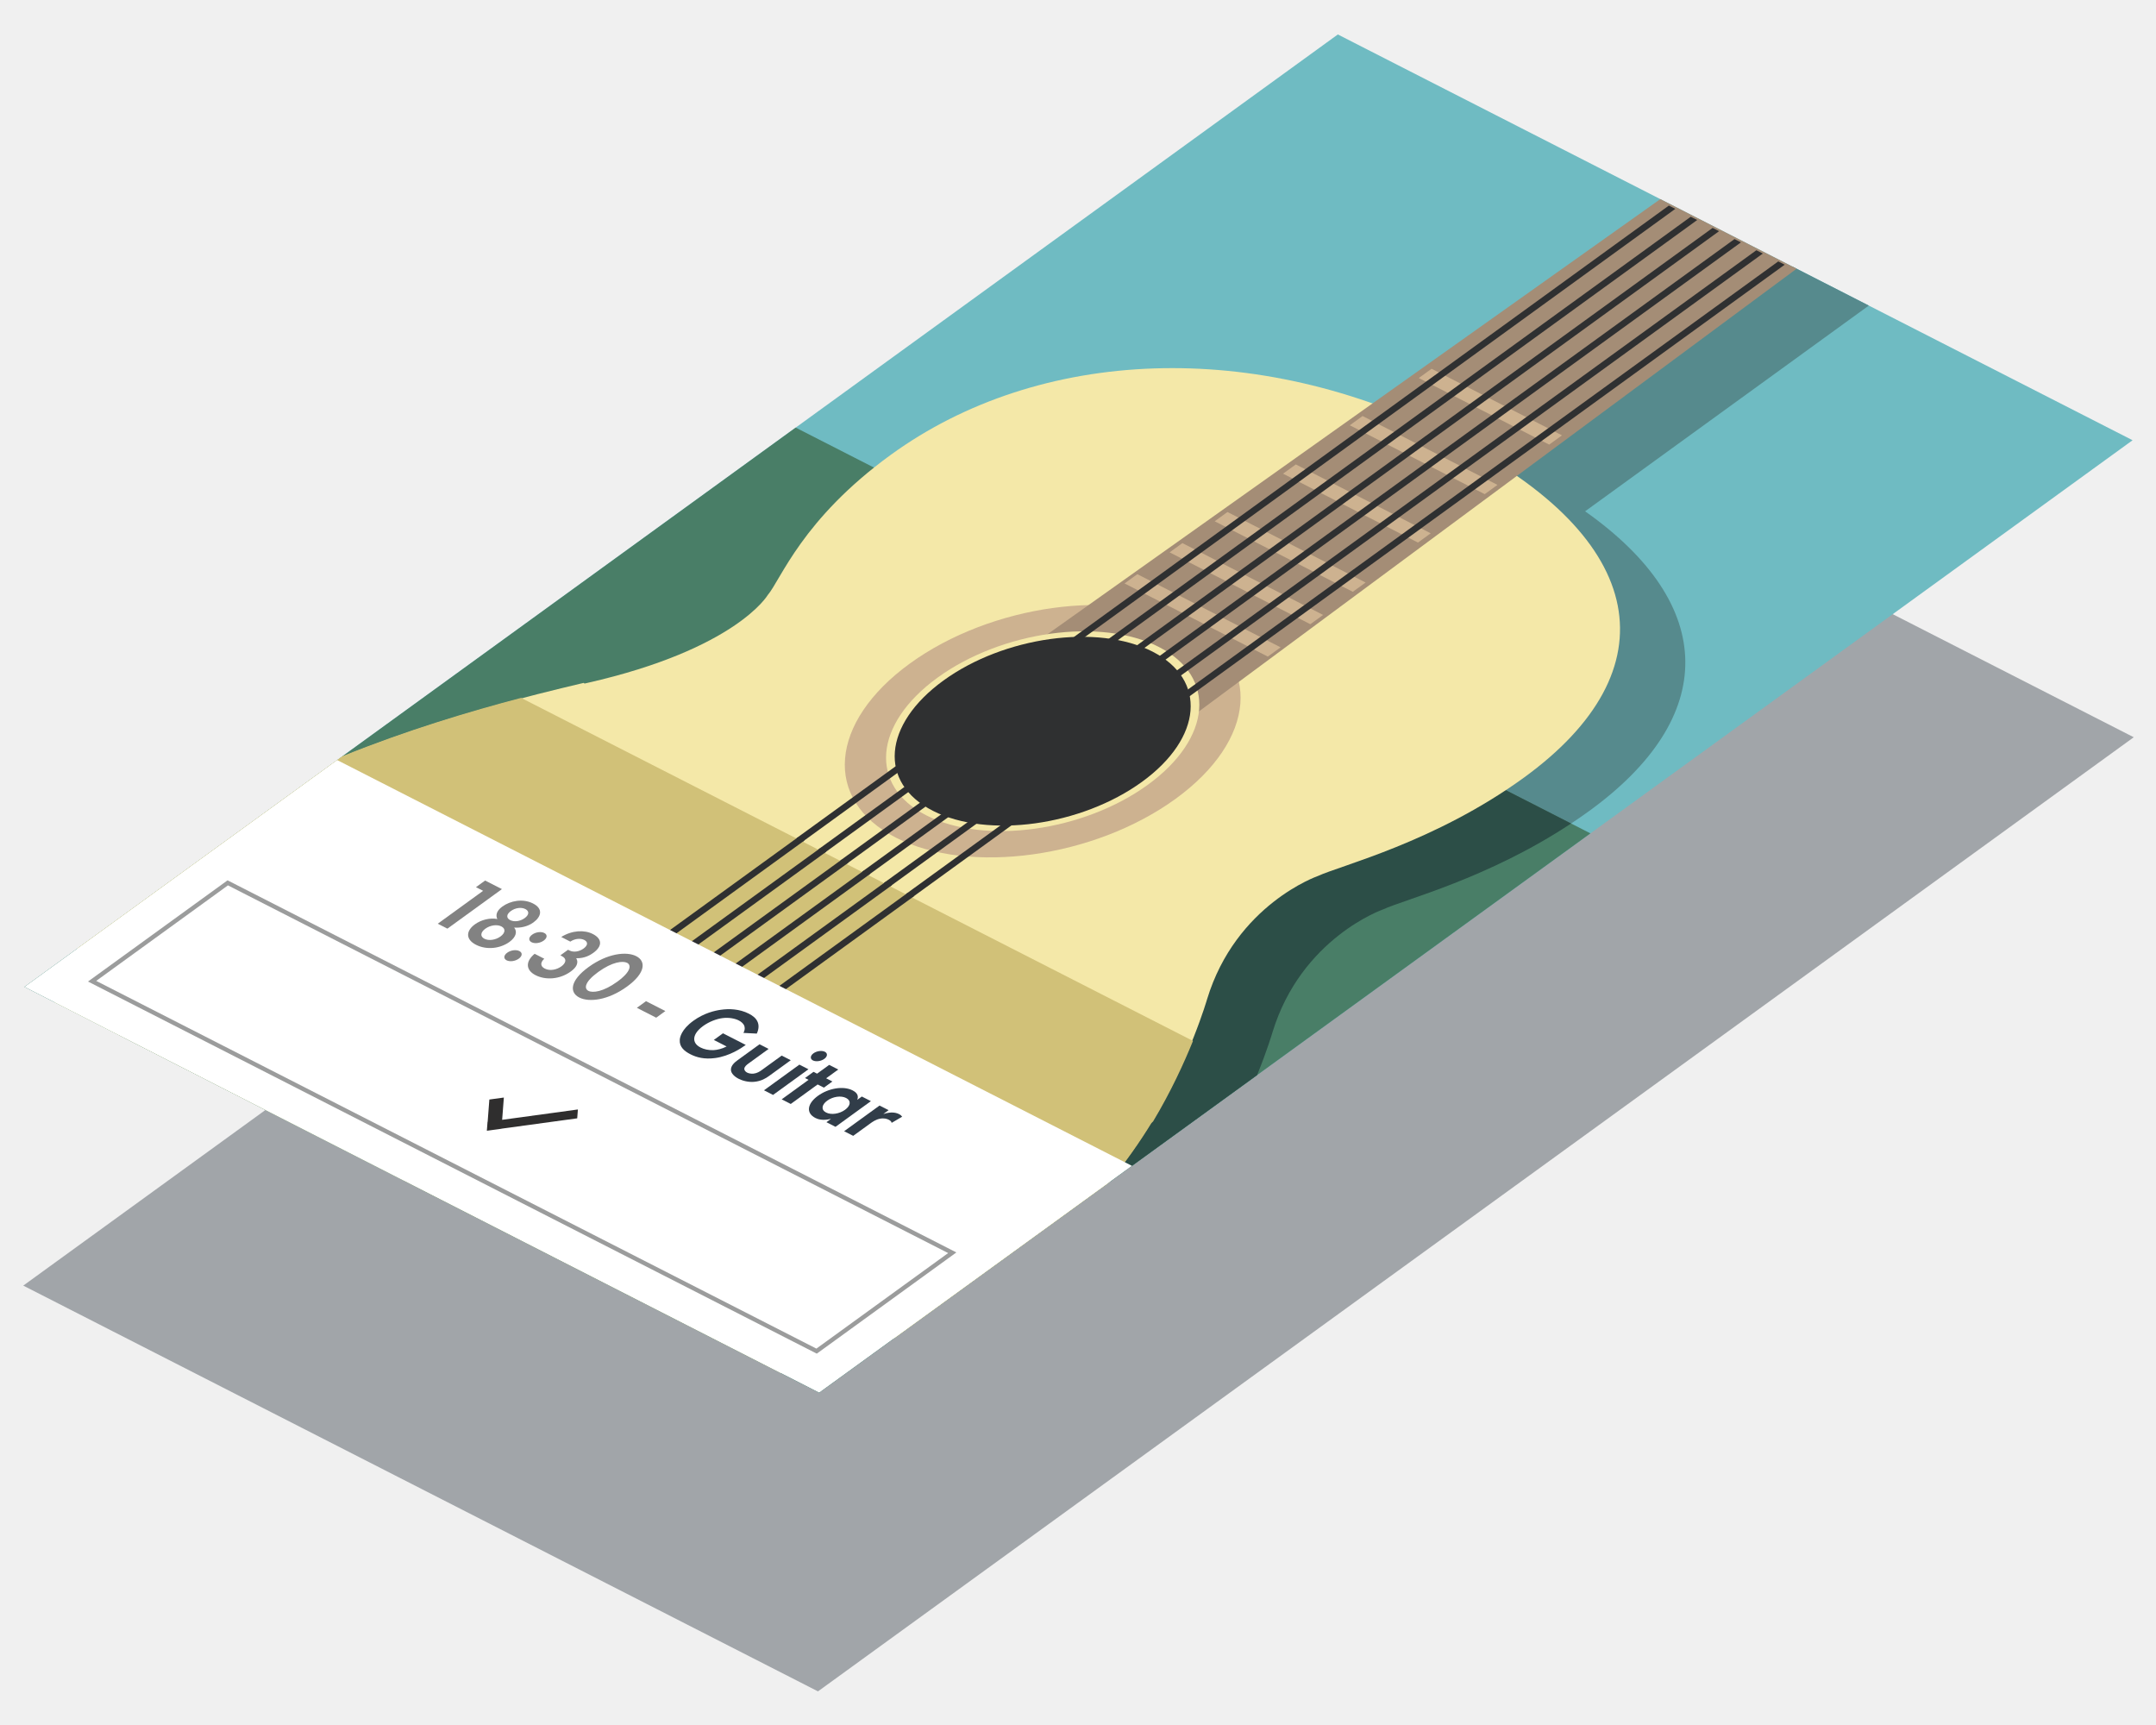
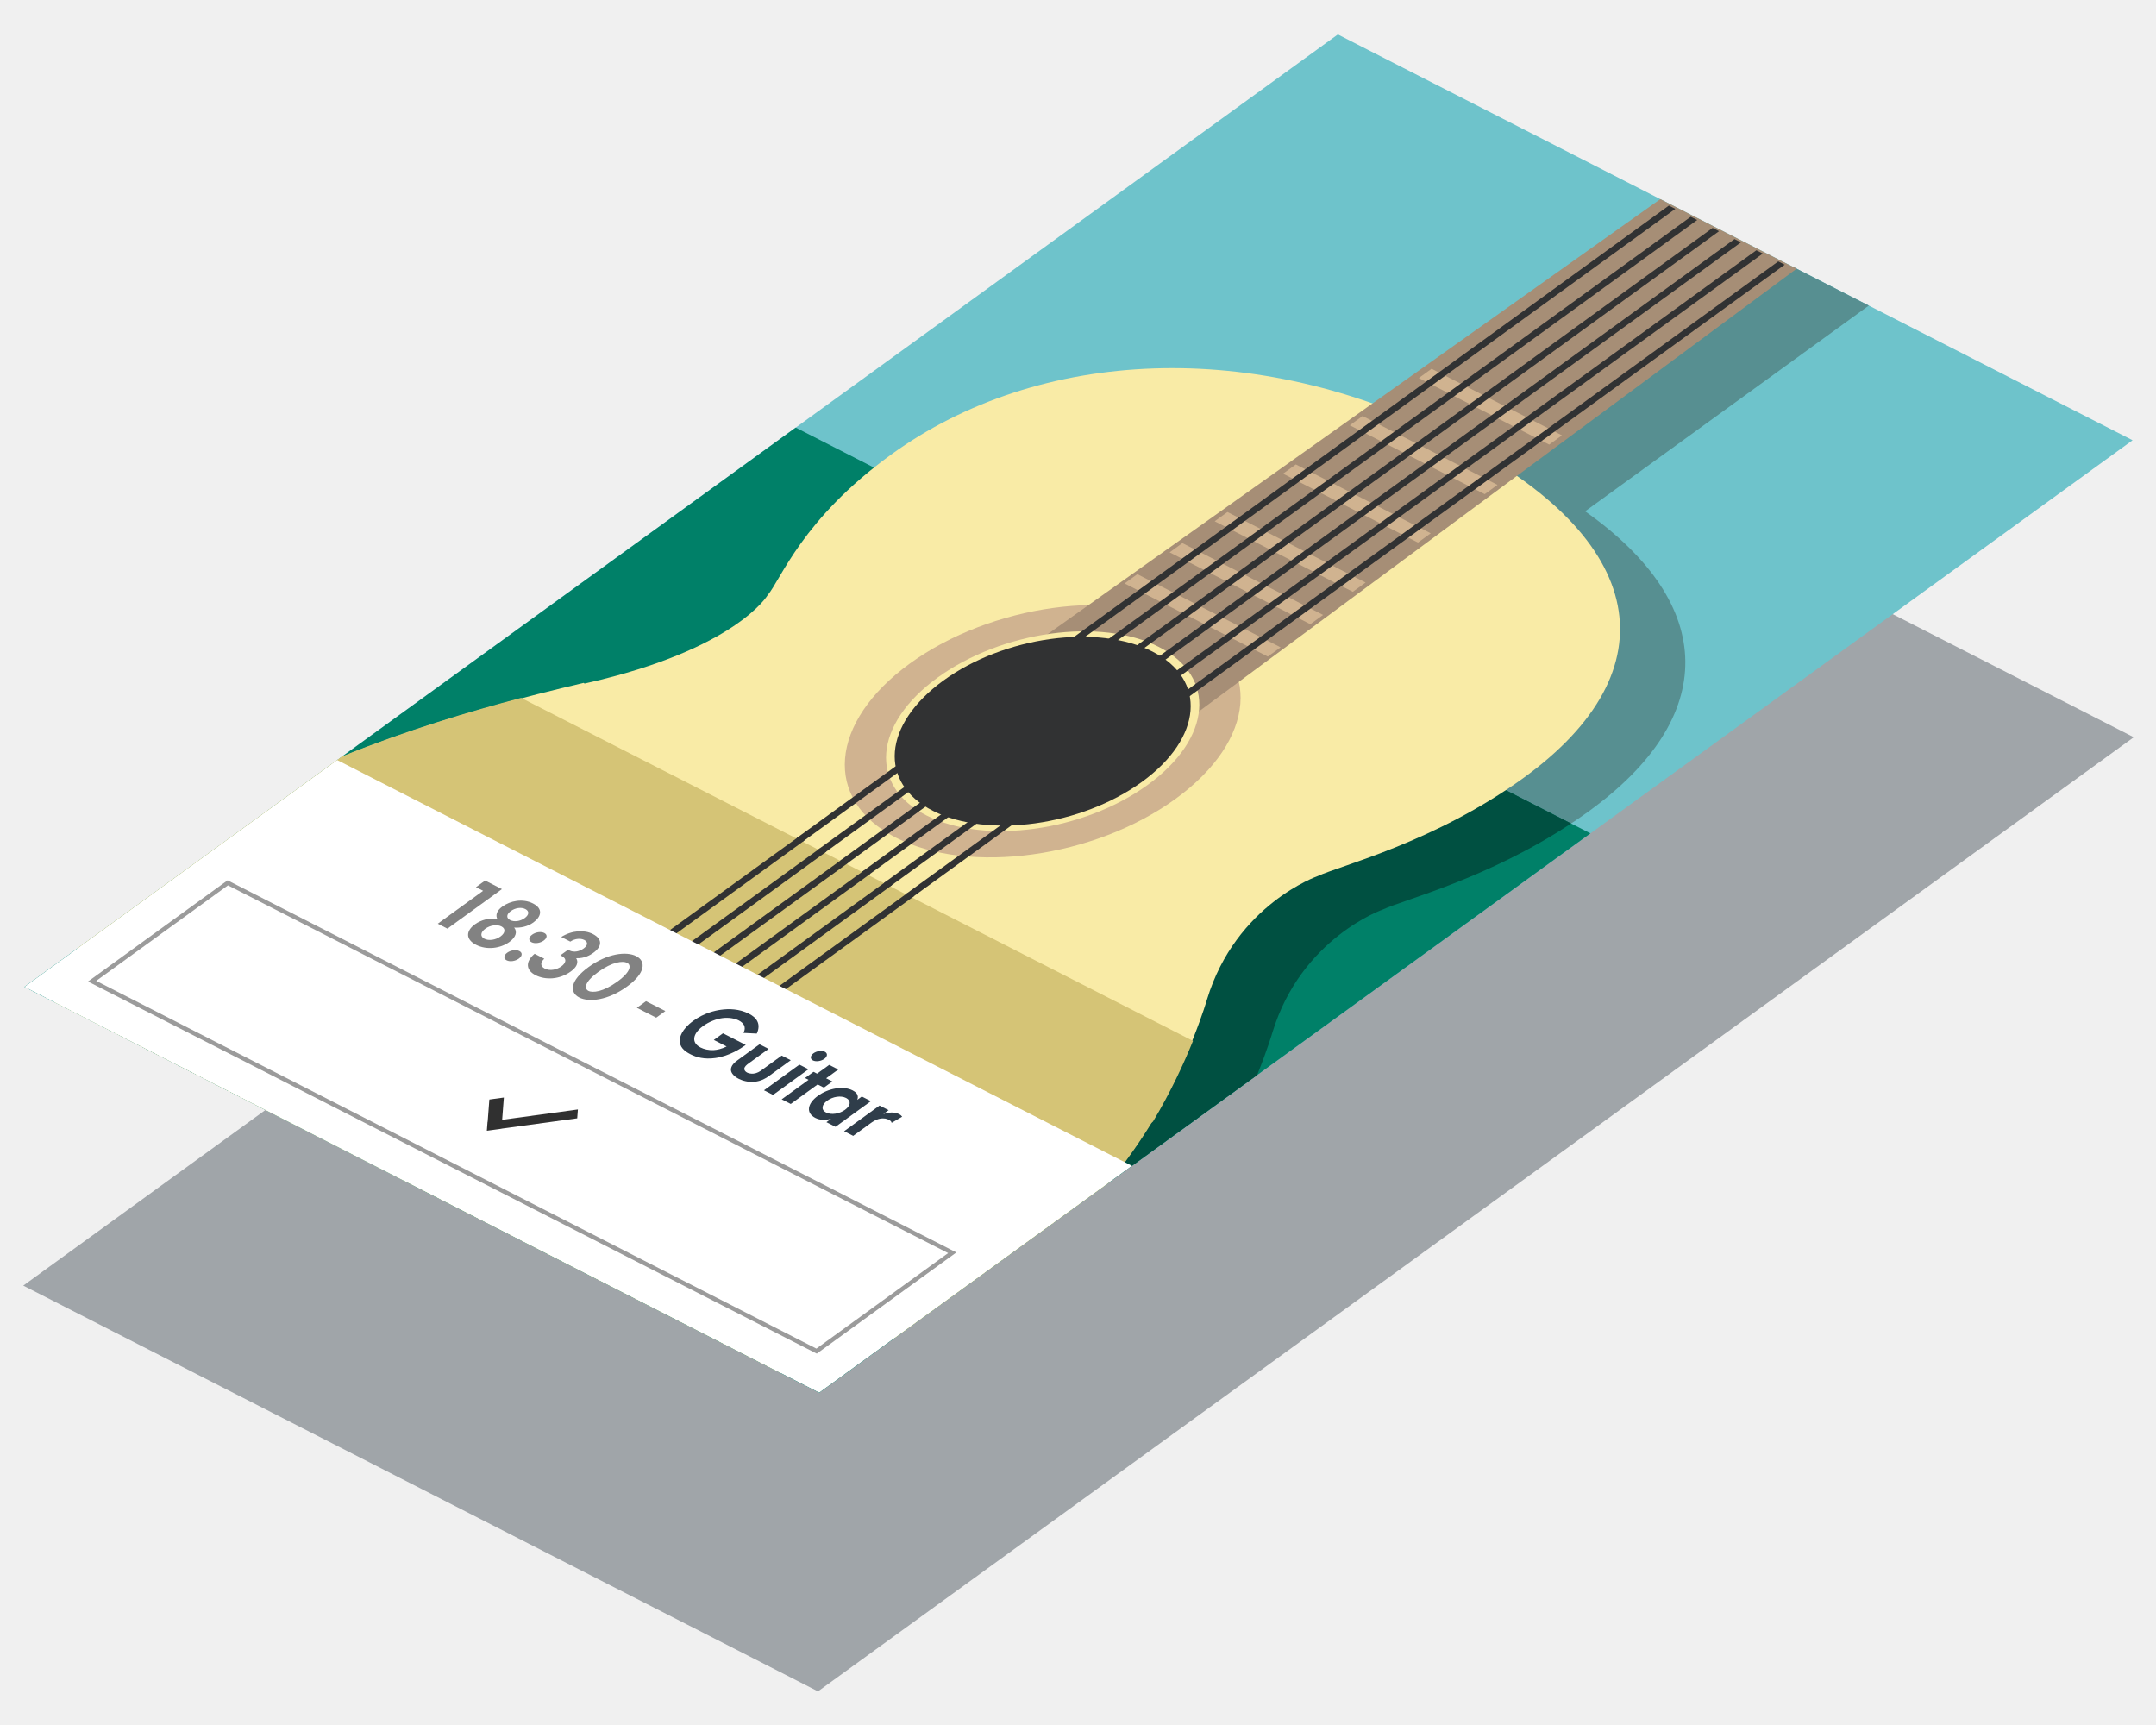
- <svg xmlns="http://www.w3.org/2000/svg" version="1.1" id="Слой_1" x="0px" y="0px" width="500px" height="400px" viewBox="0 0 500 400" enable-background="new 0 0 500 400" xml:space="preserve">
-   <polygon opacity="0.4" fill="#2B353F" points="189.699,392.202 5.394,298.112 310.536,76.863 494.841,170.954 " />
+ <svg xmlns="http://www.w3.org/2000/svg" version="1.1" id="Слой_2" x="0px" y="0px" width="500px" height="400px" viewBox="0 0 500 400" enable-background="new 0 0 500 400" xml:space="preserve">
+   <polygon opacity="0.4" fill="#28343F" points="189.699,392.202 5.394,298.112 310.536,76.863 494.841,170.954 " />
  <g>
-     <polygon fill="#6FBBC2" points="189.977,322.935 5.667,228.842 310.259,7.991 494.569,102.084  " />
-     <path fill="#568A8D" d="M367.605,118.563l65.796-47.706l-17.705-9.039l-64.727,46.933c-45.356-22.691-95.168-20.257-129.199,4.418   c-20.631,14.958-25.523,28.966-28.598,32.571c0,0-7.35,12.52-41.795,20.349c0,0-0.273,0.061-0.67,0.151l-0.195-0.155   c-14.734,3.493-43.168,10.391-69.941,23.235c-27.422,13.156-46.859,29.649-52.883,50.762l162.289,82.853l101.559-73.638   c2.393-5.892,3.541-9.849,3.541-9.849c6.689-21.996,25.68-28.575,25.68-28.575c5.303-2.47,27.125-7.833,47.756-22.792   C398.454,166.372,398.42,140.331,367.605,118.563z" />
-     <polygon fill="#497E67" points="189.977,322.935 5.667,228.842 184.528,99.155 368.839,193.247  " />
-     <path fill="#2C4E47" d="M320.757,210.874c4.947-2.304,24.277-7.134,43.596-19.917l-91.767-46.85L93.724,273.794l96.254,49.141   l101.559-73.638c2.393-5.892,3.541-9.849,3.541-9.849C301.767,217.453,320.757,210.874,320.757,210.874z" />
-     <path fill="#F4E8A8" d="M256.942,274.379c3.867-4.716,7.15-9.405,9.904-13.911l0.281-0.202   c8.799-14.644,12.805-28.548,12.805-28.548c6.689-21.997,25.682-28.577,25.682-28.577c5.301-2.469,27.125-7.832,47.756-22.791   c34.318-24.883,29.26-55.458-16.398-78.767c-45.658-23.311-96.027-21.032-130.346,3.853c-20.631,14.959-25.524,28.965-28.598,32.57   c0,0-7.352,12.521-41.797,20.349c0,0-0.273,0.061-0.67,0.151l-0.195-0.154c-12.223,2.896-33.881,8.15-56.191,17.19l-61.283,44.434   c-2.309,3.941-4.1,8.066-5.336,12.381l168.469,86.005c9.635-2.116,18.414-4.859,26.465-8.126L256.942,274.379z" />
-     <path fill="#CDB290" d="M272.591,185.267c-18.801,13.631-47.82,17.646-64.822,8.97c-16.996-8.678-15.537-26.765,3.264-40.396   c18.801-13.632,47.826-17.648,64.822-8.971C292.854,153.548,291.392,171.635,272.591,185.267z" />
-     <path fill="#D1C178" d="M267.395,260.072c4.115-6.851,7.17-13.52,9.272-18.697l-155.815-79.546   c-11.736,3.087-26.418,7.448-41.408,13.519l-61.283,44.434c-2.309,3.941-4.098,8.068-5.338,12.383l168.471,86.006   c9.635-2.117,18.414-4.861,26.465-8.129l49.453-35.855c3.865-4.717,7.148-9.406,9.904-13.913L267.395,260.072z" />
-     <polygon fill="#A48D76" points="416.657,62.31 385.044,46.17 238.905,149.917 274.101,167.884  " />
-     <path fill="#F4E8A8" d="M266.173,181.992c-14.881,10.791-37.85,13.967-51.305,7.098c-13.453-6.868-12.301-21.183,2.582-31.972   c14.881-10.791,37.852-13.968,51.305-7.1C282.21,156.886,281.054,171.202,266.173,181.992z" />
-     <polygon fill="#CDB290" points="294.024,152.254 260.798,135.292 263.761,133.144 296.987,150.106  " />
-     <polygon fill="#CDB290" points="303.878,144.742 271.249,128.085 274.212,125.938 306.841,142.593  " />
-     <polygon fill="#CDB290" points="313.729,137.23 281.698,120.877 284.661,118.729 316.692,135.081  " />
-     <polygon fill="#CDB290" points="328.837,125.813 297.554,109.841 300.517,107.694 331.8,123.665  " />
-     <polygon fill="#CDB290" points="344.319,114.587 313.034,98.618 315.997,96.469 347.28,112.44  " />
-     <polygon fill="#CDB290" points="359.276,103.096 329.036,87.659 332.001,85.511 362.239,100.949  " />
-     <path fill="#2F3031" d="M264.829,181.305c-14.06,10.196-35.766,13.199-48.478,6.71c-12.713-6.491-11.617-20.016,2.443-30.212   c14.061-10.195,35.764-13.199,48.477-6.711C279.983,157.584,278.892,171.109,264.829,181.305z" />
+     <polygon fill="#6EC3CB" points="189.977,322.935 5.667,228.842 310.259,7.991 494.569,102.084  " />
+     <path fill="#578F91" d="M367.605,118.563l65.796-47.706l-17.705-9.039l-64.727,46.933c-45.356-22.691-95.168-20.257-129.199,4.418   c-20.631,14.958-25.523,28.966-28.598,32.571c0,0-7.35,12.52-41.795,20.349c0,0-0.273,0.061-0.67,0.151l-0.195-0.155   c-14.734,3.493-43.168,10.391-69.941,23.235c-27.422,13.156-46.859,29.649-52.883,50.762l162.289,82.853l101.559-73.638   c2.393-5.892,3.541-9.849,3.541-9.849c6.689-21.996,25.68-28.575,25.68-28.575c5.303-2.47,27.125-7.833,47.756-22.792   C398.454,166.372,398.42,140.331,367.605,118.563z" />
+     <polygon fill="#008068" points="189.977,322.935 5.667,228.842 184.528,99.155 368.839,193.247  " />
+     <path fill="#005041" d="M320.757,210.874c4.947-2.304,24.277-7.134,43.596-19.917l-91.767-46.85L93.724,273.794l96.254,49.141   l101.559-73.638c2.393-5.892,3.541-9.849,3.541-9.849C301.767,217.453,320.757,210.874,320.757,210.874z" />
+     <path fill="#F9EBA6" d="M256.942,274.379c3.867-4.716,7.15-9.405,9.904-13.911l0.281-0.202   c8.799-14.644,12.805-28.548,12.805-28.548c6.689-21.997,25.682-28.577,25.682-28.577c5.301-2.469,27.125-7.832,47.756-22.791   c34.318-24.883,29.26-55.458-16.398-78.767c-45.658-23.311-96.027-21.032-130.346,3.853c-20.631,14.959-25.524,28.965-28.598,32.57   c0,0-7.352,12.521-41.797,20.349c0,0-0.273,0.061-0.67,0.151l-0.195-0.154c-12.223,2.896-33.881,8.15-56.191,17.19l-61.283,44.434   c-2.309,3.941-4.1,8.066-5.336,12.381l168.469,86.005c9.635-2.116,18.414-4.859,26.465-8.126L256.942,274.379z" />
+     <path fill="#D0B390" d="M272.591,185.267c-18.801,13.631-47.82,17.646-64.822,8.97c-16.996-8.678-15.537-26.765,3.264-40.396   c18.801-13.632,47.826-17.648,64.822-8.971C292.854,153.548,291.392,171.635,272.591,185.267z" />
+     <path fill="#D5C476" d="M267.395,260.072c4.115-6.851,7.17-13.52,9.272-18.697l-155.815-79.546   c-11.736,3.087-26.418,7.448-41.408,13.519l-61.283,44.434c-2.309,3.941-4.098,8.068-5.338,12.383l168.471,86.006   c9.635-2.117,18.414-4.861,26.465-8.129l49.453-35.855c3.865-4.717,7.148-9.406,9.904-13.913L267.395,260.072z" />
+     <polygon fill="#A68E76" points="416.657,62.31 385.044,46.17 238.905,149.917 274.101,167.884  " />
+     <path fill="#F9EBA6" d="M266.173,181.992c-14.881,10.791-37.85,13.967-51.305,7.098c-13.453-6.868-12.301-21.183,2.582-31.972   c14.881-10.791,37.852-13.968,51.305-7.1C282.21,156.886,281.054,171.202,266.173,181.992z" />
+     <polygon fill="#D0B390" points="294.024,152.254 260.798,135.292 263.761,133.144 296.987,150.106  " />
+     <polygon fill="#D0B390" points="303.878,144.742 271.249,128.085 274.212,125.938 306.841,142.593  " />
+     <polygon fill="#D0B390" points="313.729,137.23 281.698,120.877 284.661,118.729 316.692,135.081  " />
+     <polygon fill="#D0B390" points="328.837,125.813 297.554,109.841 300.517,107.694 331.8,123.665  " />
+     <polygon fill="#D0B390" points="344.319,114.587 313.034,98.618 315.997,96.469 347.28,112.44  " />
+     <polygon fill="#D0B390" points="359.276,103.096 329.036,87.659 332.001,85.511 362.239,100.949  " />
+     <path fill="#313233" d="M264.829,181.305c-14.06,10.196-35.766,13.199-48.478,6.71c-12.713-6.491-11.617-20.016,2.443-30.212   c14.061-10.195,35.764-13.199,48.477-6.711C279.983,157.584,278.892,171.109,264.829,181.305z" />
    <g>
-       <polygon fill="#2F3031" points="186.204,195.124 184.71,194.362 387.03,47.667 388.524,48.429   " />
-       <polygon fill="#2F3031" points="191.278,197.716 189.784,196.953 392.102,50.257 393.597,51.019   " />
-       <polygon fill="#2F3031" points="196.351,200.304 194.856,199.544 397.177,52.847 398.671,53.61   " />
-       <polygon fill="#2F3031" points="201.423,202.896 199.931,202.132 402.249,55.437 403.743,56.2   " />
-       <polygon fill="#2F3031" points="206.497,205.486 205.003,204.723 407.323,58.026 408.817,58.79   " />
-       <polygon fill="#2F3031" points="211.569,208.076 210.077,207.313 412.395,60.616 413.89,61.38   " />
+       <polygon fill="#313233" points="186.204,195.124 184.71,194.362 387.03,47.667 388.524,48.429   " />
+       <polygon fill="#313233" points="191.278,197.716 189.784,196.953 392.102,50.257 393.597,51.019   " />
+       <polygon fill="#313233" points="196.351,200.304 194.856,199.544 397.177,52.847 398.671,53.61   " />
+       <polygon fill="#313233" points="201.423,202.896 199.931,202.132 402.249,55.437 403.743,56.2   " />
+       <polygon fill="#313233" points="206.497,205.486 205.003,204.723 407.323,58.026 408.817,58.79   " />
+       <polygon fill="#313233" points="211.569,208.076 210.077,207.313 412.395,60.616 413.89,61.38   " />
    </g>
    <g>
-       <polygon fill="#2F3031" points="130.53,235.526 129.036,234.763 185.071,194.133 186.565,194.896   " />
-       <polygon fill="#2F3031" points="135.602,238.116 134.108,237.355 190.145,196.723 191.638,197.486   " />
-       <polygon fill="#2F3031" points="140.675,240.706 139.183,239.943 195.218,199.312 196.712,200.076   " />
-       <polygon fill="#2F3031" points="145.749,243.295 144.255,242.533 200.29,201.904 201.784,202.665   " />
-       <polygon fill="#2F3031" points="150.821,245.886 149.327,245.123 205.364,204.493 206.858,205.255   " />
-       <polygon fill="#2F3031" points="155.895,248.476 154.401,247.712 210.436,207.083 211.931,207.846   " />
+       <polygon fill="#313233" points="130.53,235.526 129.036,234.763 185.071,194.133 186.565,194.896   " />
+       <polygon fill="#313233" points="135.602,238.116 134.108,237.355 190.145,196.723 191.638,197.486   " />
+       <polygon fill="#313233" points="140.675,240.706 139.183,239.943 195.218,199.312 196.712,200.076   " />
+       <polygon fill="#313233" points="145.749,243.295 144.255,242.533 200.29,201.904 201.784,202.665   " />
+       <polygon fill="#313233" points="150.821,245.886 149.327,245.123 205.364,204.493 206.858,205.255   " />
+       <polygon fill="#313233" points="155.895,248.476 154.401,247.712 210.436,207.083 211.931,207.846   " />
    </g>
-     <polygon fill="#2F3031" points="163.311,252.261 121.567,230.95 111.384,238.331 153.128,259.644  " />
+     <polygon fill="#313233" points="163.311,252.261 121.567,230.95 111.384,238.331 153.128,259.644  " />
  </g>
  <g>
    <polygon fill="#FFFFFF" points="262.509,270.343 78.198,176.25 5.667,228.842 189.977,322.935  " />
    <g>
-       <path fill="#9B9C9C" d="M189.424,313.889l-0.273-0.139L20.406,227.602l32.367-23.468l0.274,0.139l168.746,86.146L189.424,313.889z     M22.314,227.454l167.018,85.266l30.553-22.152l-167.02-85.265L22.314,227.454z" />
+       <path fill="#9B9B9B" d="M189.424,313.889l-0.273-0.139L20.406,227.602l32.367-23.468l0.274,0.139l168.746,86.146L189.424,313.889z     M22.314,227.454l167.018,85.266l30.553-22.152l-167.02-85.265L22.314,227.454z" />
    </g>
-     <polygon fill="#2F2E2E" points="133.862,259.324 134.02,257.268 116.454,259.669 116.849,254.503 113.487,254.962 113.093,260.13    113.063,260.132 112.907,262.187 112.936,262.183 112.935,262.201 116.296,261.74 116.296,261.722  " />
+     <polygon fill="#303030" points="133.862,259.324 134.02,257.268 116.454,259.669 116.849,254.503 113.487,254.962 113.093,260.13    113.063,260.132 112.907,262.187 112.936,262.183 112.935,262.201 116.296,261.74 116.296,261.722  " />
    <g>
      <path fill="#828282" d="M112.039,206.566l-1.656-0.845l2.123-1.54l3.898,1.989l-12.648,9.171l-2.241-1.145L112.039,206.566z" />
-       <path fill="#828282" d="M118.14,218.421c-2.085,1.512-5.253,1.934-7.737,0.666c-2.482-1.268-2.35-3.239-0.265-4.751    c1.46-1.059,3.47-1.557,5.2-1.234c-0.406-0.793-0.252-1.863,1.15-2.88c1.84-1.334,4.735-1.941,7.132-0.717    c2.397,1.224,1.917,3.064,0.077,4.397c-1.402,1.018-3.107,1.295-4.461,1.189C120.057,216.072,119.6,217.362,118.14,218.421z     M116.069,217.153c1.157-0.838,1.214-1.818,0.212-2.329c-1-0.511-2.574-0.307-3.73,0.532c-1.156,0.839-1.213,1.817-0.213,2.328    S114.912,217.991,116.069,217.153z M121.679,212.894c1.043-0.756,1.108-1.613,0.159-2.098c-0.947-0.484-2.324-0.296-3.367,0.46    c-1.043,0.756-1.107,1.614-0.16,2.098C119.26,213.838,120.635,213.65,121.679,212.894z" />
-       <path fill="#828282" d="M120.449,220.537c0.76,0.388,0.701,1.154-0.134,1.759s-2.065,0.773-2.824,0.385    c-0.759-0.387-0.7-1.153,0.135-1.759C118.461,220.318,119.691,220.149,120.449,220.537z M126.232,216.344    c0.76,0.388,0.701,1.154-0.134,1.76c-0.834,0.604-2.065,0.773-2.823,0.385c-0.76-0.387-0.7-1.154,0.134-1.759    C124.244,216.124,125.475,215.956,126.232,216.344z" />
+       <path fill="#828282" d="M118.14,218.421c-2.085,1.512-5.253,1.934-7.737,0.666c-2.482-1.268-2.35-3.239-0.265-4.751    c1.46-1.059,3.47-1.557,5.2-1.234c-0.406-0.793-0.252-1.863,1.15-2.88c1.84-1.334,4.735-1.941,7.132-0.717    c2.397,1.224,1.917,3.064,0.077,4.397c-1.402,1.018-3.107,1.295-4.461,1.189C120.057,216.072,119.6,217.362,118.14,218.421z     M116.069,217.153c1.157-0.838,1.214-1.818,0.212-2.329c-1-0.511-2.574-0.307-3.73,0.532c-1.156,0.839-1.213,1.817-0.213,2.328    C113.338,218.195,114.912,217.991,116.069,217.153z M121.679,212.894c1.043-0.756,1.108-1.613,0.159-2.098    c-0.947-0.484-2.324-0.296-3.367,0.46c-1.043,0.756-1.107,1.614-0.16,2.098C119.26,213.838,120.635,213.65,121.679,212.894z" />
+       <path fill="#828282" d="M120.449,220.537c0.76,0.388,0.701,1.154-0.134,1.759c-0.835,0.605-2.065,0.773-2.824,0.385    c-0.759-0.387-0.7-1.153,0.135-1.759C118.461,220.318,119.691,220.149,120.449,220.537z M126.232,216.344    c0.76,0.388,0.701,1.154-0.134,1.76c-0.834,0.604-2.065,0.773-2.823,0.385c-0.76-0.387-0.7-1.154,0.134-1.759    C124.244,216.124,125.475,215.956,126.232,216.344z" />
      <path fill="#828282" d="M130.157,217.269c2.501-1.558,5.361-1.691,7.326-0.688c2.208,1.127,2.239,2.83,0.115,4.37    c-0.663,0.481-2.036,1.327-3.983,1.247c0.259,0.389,0.831,1.571-1.254,3.084c-2.599,1.884-5.887,2.009-8.164,0.847    c-2.207-1.127-2.45-3.103-0.213-4.959l2.242,1.145c-0.906,0.826-0.992,1.719,0.111,2.283c1.295,0.661,2.889,0.186,3.856-0.515    c0.929-0.673,1.454-1.694,0.058-2.407l-0.294-0.149l1.782-1.292l0.311,0.159c1.105,0.563,2.424,0.182,3.295-0.451    c1.006-0.729,1.066-1.518,0.152-1.984c-0.793-0.405-2.104-0.371-3.237,0.386L130.157,217.269z" />
      <path fill="#828282" d="M136.506,224.235c4.342-3.148,8.754-3.685,11.047-2.514c2.294,1.171,2.193,3.908-2.168,7.07    c-4.342,3.148-8.756,3.684-11.049,2.513C132.043,230.134,132.144,227.398,136.506,224.235z M138.746,225.38    c-3.299,2.392-3.27,3.883-2.287,4.385c0.984,0.501,3.403,0.261,6.703-2.131c3.279-2.379,3.233-3.879,2.267-4.372    C144.464,222.769,142.027,223.001,138.746,225.38z" />
      <path fill="#828282" d="M149.818,232.157l4.486,2.29l-2.124,1.54l-4.485-2.29L149.818,232.157z" />
-       <path fill="#313D49" d="M167.669,239.606l5.276,2.694l-0.151,0.11c-0.854,0.619-3.612,2.491-6.923,2.932    c-2.499,0.341-4.324-0.145-5.756-0.876c-1.432-0.731-2.593-1.722-2.469-3.369c0.04-0.519,0.322-2.343,3.167-4.405    c2.446-1.773,4.944-2.349,6.394-2.547c1.828-0.26,4.245-0.222,6.469,0.913c0.863,0.44,1.625,1.018,1.992,1.837    c0.325,0.682,0.377,1.644-0.158,2.778l-3.104-0.156c0.456-0.821,0.307-1.437,0.151-1.773c-0.216-0.439-0.688-0.844-1.223-1.116    c-0.912-0.467-2.309-0.734-3.774-0.545c-1.357,0.174-3.072,0.799-4.494,1.83c-1.688,1.224-2.036,2.287-2.065,2.905    c-0.032,0.663,0.247,1.462,1.472,2.087c0.759,0.387,1.849,0.662,3.018,0.604c0.828-0.046,1.922-0.285,3.021-0.848l-2.967-1.514    L167.669,239.606z" />
-       <path fill="#313D49" d="M178.248,243.226l-4.646,3.369c-0.436,0.316-0.989,0.76-0.992,1.274c0.012,0.31,0.256,0.645,0.652,0.847    c0.396,0.203,0.98,0.291,1.486,0.244c0.831-0.091,1.453-0.5,1.889-0.816l4.646-3.368l2.104,1.074l-5.023,3.644    c-0.74,0.536-1.813,1.207-3.436,1.361c-1.355,0.13-2.724-0.241-3.638-0.708s-1.752-1.223-1.778-2.056    c-0.03-1.001,0.868-1.759,1.608-2.296l5.024-3.643L178.248,243.226z" />
-       <path fill="#313D49" d="M187.49,247.944l-8.211,5.953l-2.104-1.074l8.21-5.953L187.49,247.944z M191.293,243.888    c0.689,0.352,0.633,1.096-0.125,1.646c-0.76,0.55-1.955,0.713-2.645,0.361c-0.689-0.352-0.633-1.097,0.125-1.646    C189.407,243.698,190.602,243.535,191.293,243.888z" />
-       <path fill="#313D49" d="M189.621,251.469l-6.238,4.523l-2.104-1.074l6.238-4.523l-0.828-0.422l1.973-1.43l0.828,0.422l2.807-2.035    l2.104,1.074l-2.807,2.035l1.449,0.74l-1.973,1.43L189.621,251.469z" />
-       <path fill="#313D49" d="M199.869,254.265l2.105,1.074l-8.211,5.954l-2.105-1.074l1.062-0.77c-1.952,0.479-3.085,0.064-3.62-0.209    c-2.294-1.171-1.839-3.375,0.569-5.122c2.427-1.76,5.861-2.397,8.068-1.27c0.568,0.291,1.576,0.946,1.07,2.187L199.869,254.265z     M191.842,255.227c-1.308,0.949-1.469,2.132-0.262,2.748s3.093,0.314,4.4-0.635c1.309-0.949,1.451-2.118,0.246-2.733    C195.018,253.99,193.15,254.278,191.842,255.227z" />
-       <path fill="#313D49" d="M203.973,256.359l2.104,1.074l-1.232,0.894c1.03-0.342,1.82-0.36,2.07-0.35    c0.555,0.003,1.101,0.117,1.601,0.372c0.361,0.186,0.561,0.403,0.707,0.596l-2.438,1.426c-0.066-0.292-0.248-0.502-0.68-0.722    c-0.396-0.202-1.078-0.433-2.061-0.232c-0.947,0.196-1.666,0.696-2.234,1.108l-3.944,2.86l-2.104-1.074L203.973,256.359z" />
+       <path fill="#2F3D4A" d="M167.669,239.606l5.276,2.694l-0.151,0.11c-0.854,0.619-3.612,2.491-6.923,2.932    c-2.499,0.341-4.324-0.145-5.756-0.876c-1.432-0.731-2.593-1.722-2.469-3.369c0.04-0.519,0.322-2.343,3.167-4.405    c2.446-1.773,4.944-2.349,6.394-2.547c1.828-0.26,4.245-0.222,6.469,0.913c0.863,0.44,1.625,1.018,1.992,1.837    c0.325,0.682,0.377,1.644-0.158,2.778l-3.104-0.156c0.456-0.821,0.307-1.437,0.151-1.773c-0.216-0.439-0.688-0.844-1.223-1.116    c-0.912-0.467-2.309-0.734-3.774-0.545c-1.357,0.174-3.072,0.799-4.494,1.83c-1.688,1.224-2.036,2.287-2.065,2.905    c-0.032,0.663,0.247,1.462,1.472,2.087c0.759,0.387,1.849,0.662,3.018,0.604c0.828-0.046,1.922-0.285,3.021-0.848l-2.967-1.514    L167.669,239.606z" />
+       <path fill="#2F3D4A" d="M178.248,243.226l-4.646,3.369c-0.436,0.316-0.989,0.76-0.992,1.274c0.012,0.31,0.256,0.645,0.652,0.847    c0.396,0.203,0.98,0.291,1.486,0.244c0.831-0.091,1.453-0.5,1.889-0.816l4.646-3.368l2.104,1.074l-5.023,3.644    c-0.74,0.536-1.813,1.207-3.436,1.361c-1.355,0.13-2.724-0.241-3.638-0.708c-0.914-0.467-1.752-1.223-1.778-2.056    c-0.03-1.001,0.868-1.759,1.608-2.296l5.024-3.643L178.248,243.226z" />
+       <path fill="#2F3D4A" d="M187.49,247.944l-8.211,5.953l-2.104-1.074l8.21-5.953L187.49,247.944z M191.293,243.888    c0.689,0.352,0.633,1.096-0.125,1.646c-0.76,0.55-1.955,0.713-2.645,0.361c-0.689-0.352-0.633-1.097,0.125-1.646    C189.407,243.698,190.602,243.535,191.293,243.888z" />
+       <path fill="#2F3D4A" d="M189.621,251.469l-6.238,4.523l-2.104-1.074l6.238-4.523l-0.828-0.422l1.973-1.43l0.828,0.422l2.807-2.035    l2.104,1.074l-2.807,2.035l1.449,0.74l-1.973,1.43L189.621,251.469z" />
+       <path fill="#2F3D4A" d="M199.869,254.265l2.105,1.074l-8.211,5.954l-2.105-1.074l1.062-0.77c-1.952,0.479-3.085,0.064-3.62-0.209    c-2.294-1.171-1.839-3.375,0.569-5.122c2.427-1.76,5.861-2.397,8.068-1.27c0.568,0.291,1.576,0.946,1.07,2.187L199.869,254.265z     M191.842,255.227c-1.308,0.949-1.469,2.132-0.262,2.748c1.207,0.616,3.093,0.314,4.4-0.635c1.309-0.949,1.451-2.118,0.246-2.733    C195.018,253.99,193.15,254.278,191.842,255.227z" />
+       <path fill="#2F3D4A" d="M203.973,256.359l2.104,1.074l-1.232,0.894c1.03-0.342,1.82-0.36,2.07-0.35    c0.555,0.003,1.101,0.117,1.601,0.372c0.361,0.186,0.561,0.403,0.707,0.596l-2.438,1.426c-0.066-0.292-0.248-0.502-0.68-0.722    c-0.396-0.202-1.078-0.433-2.061-0.232c-0.947,0.196-1.666,0.696-2.234,1.108l-3.944,2.86l-2.104-1.074L203.973,256.359z" />
    </g>
  </g>
</svg>
